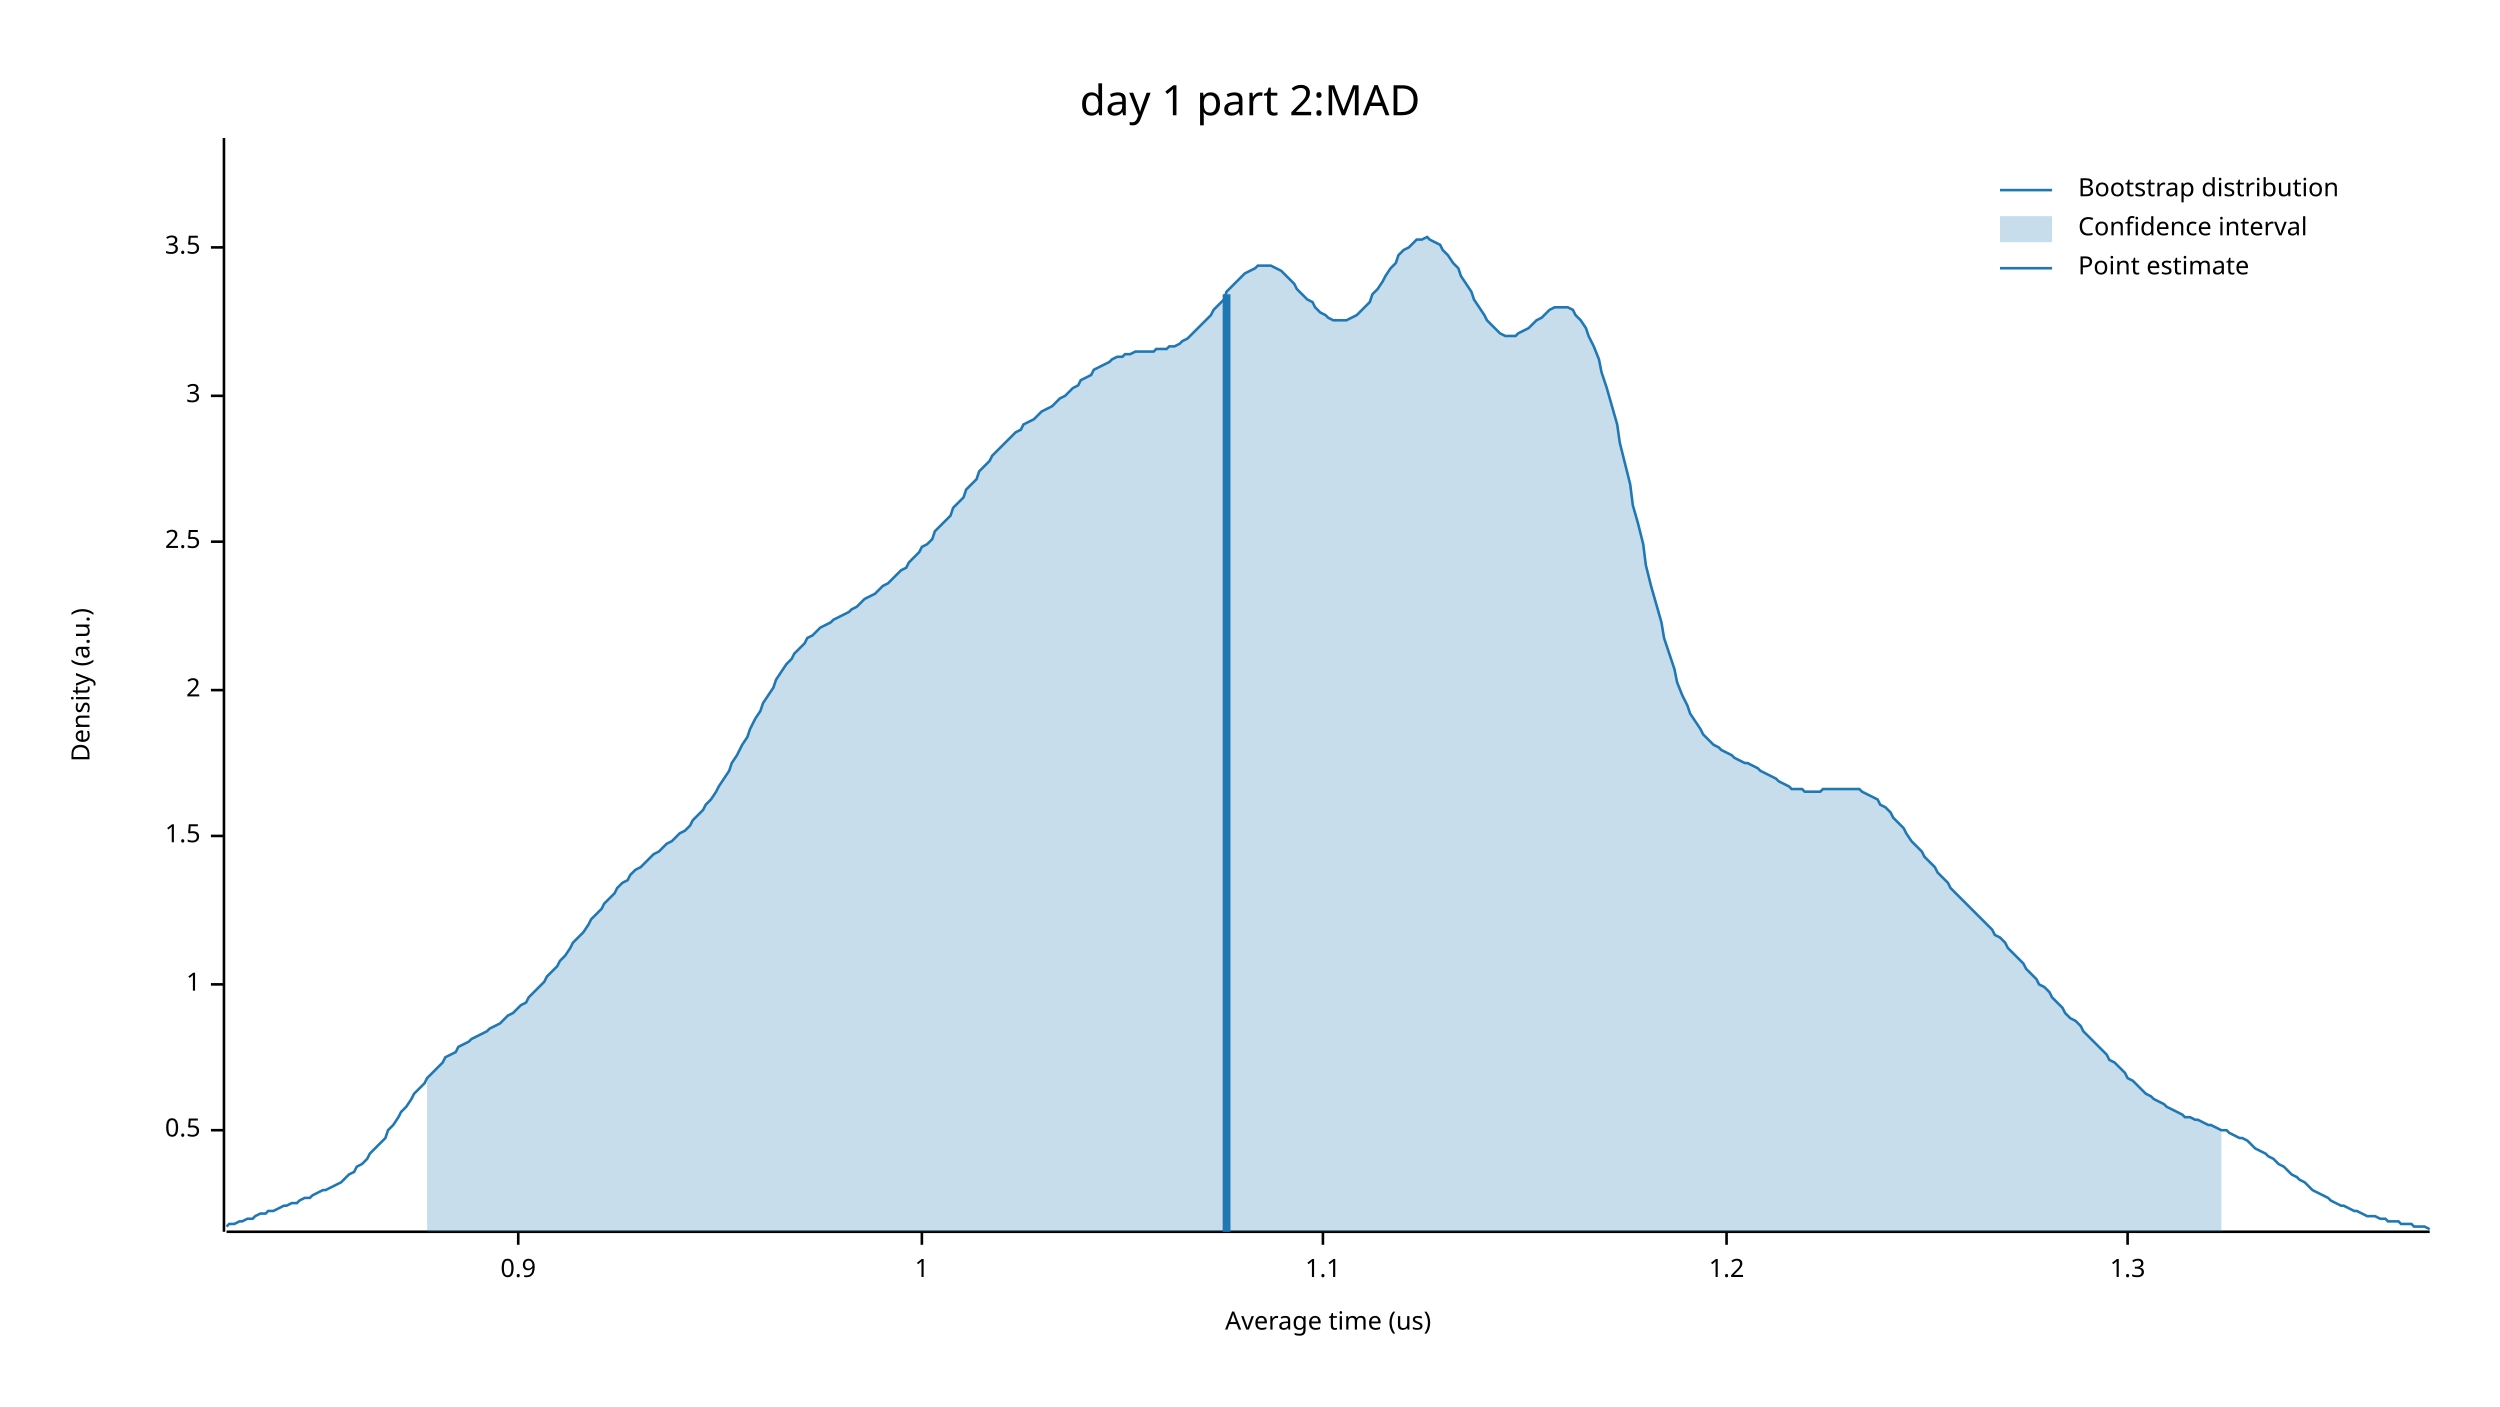
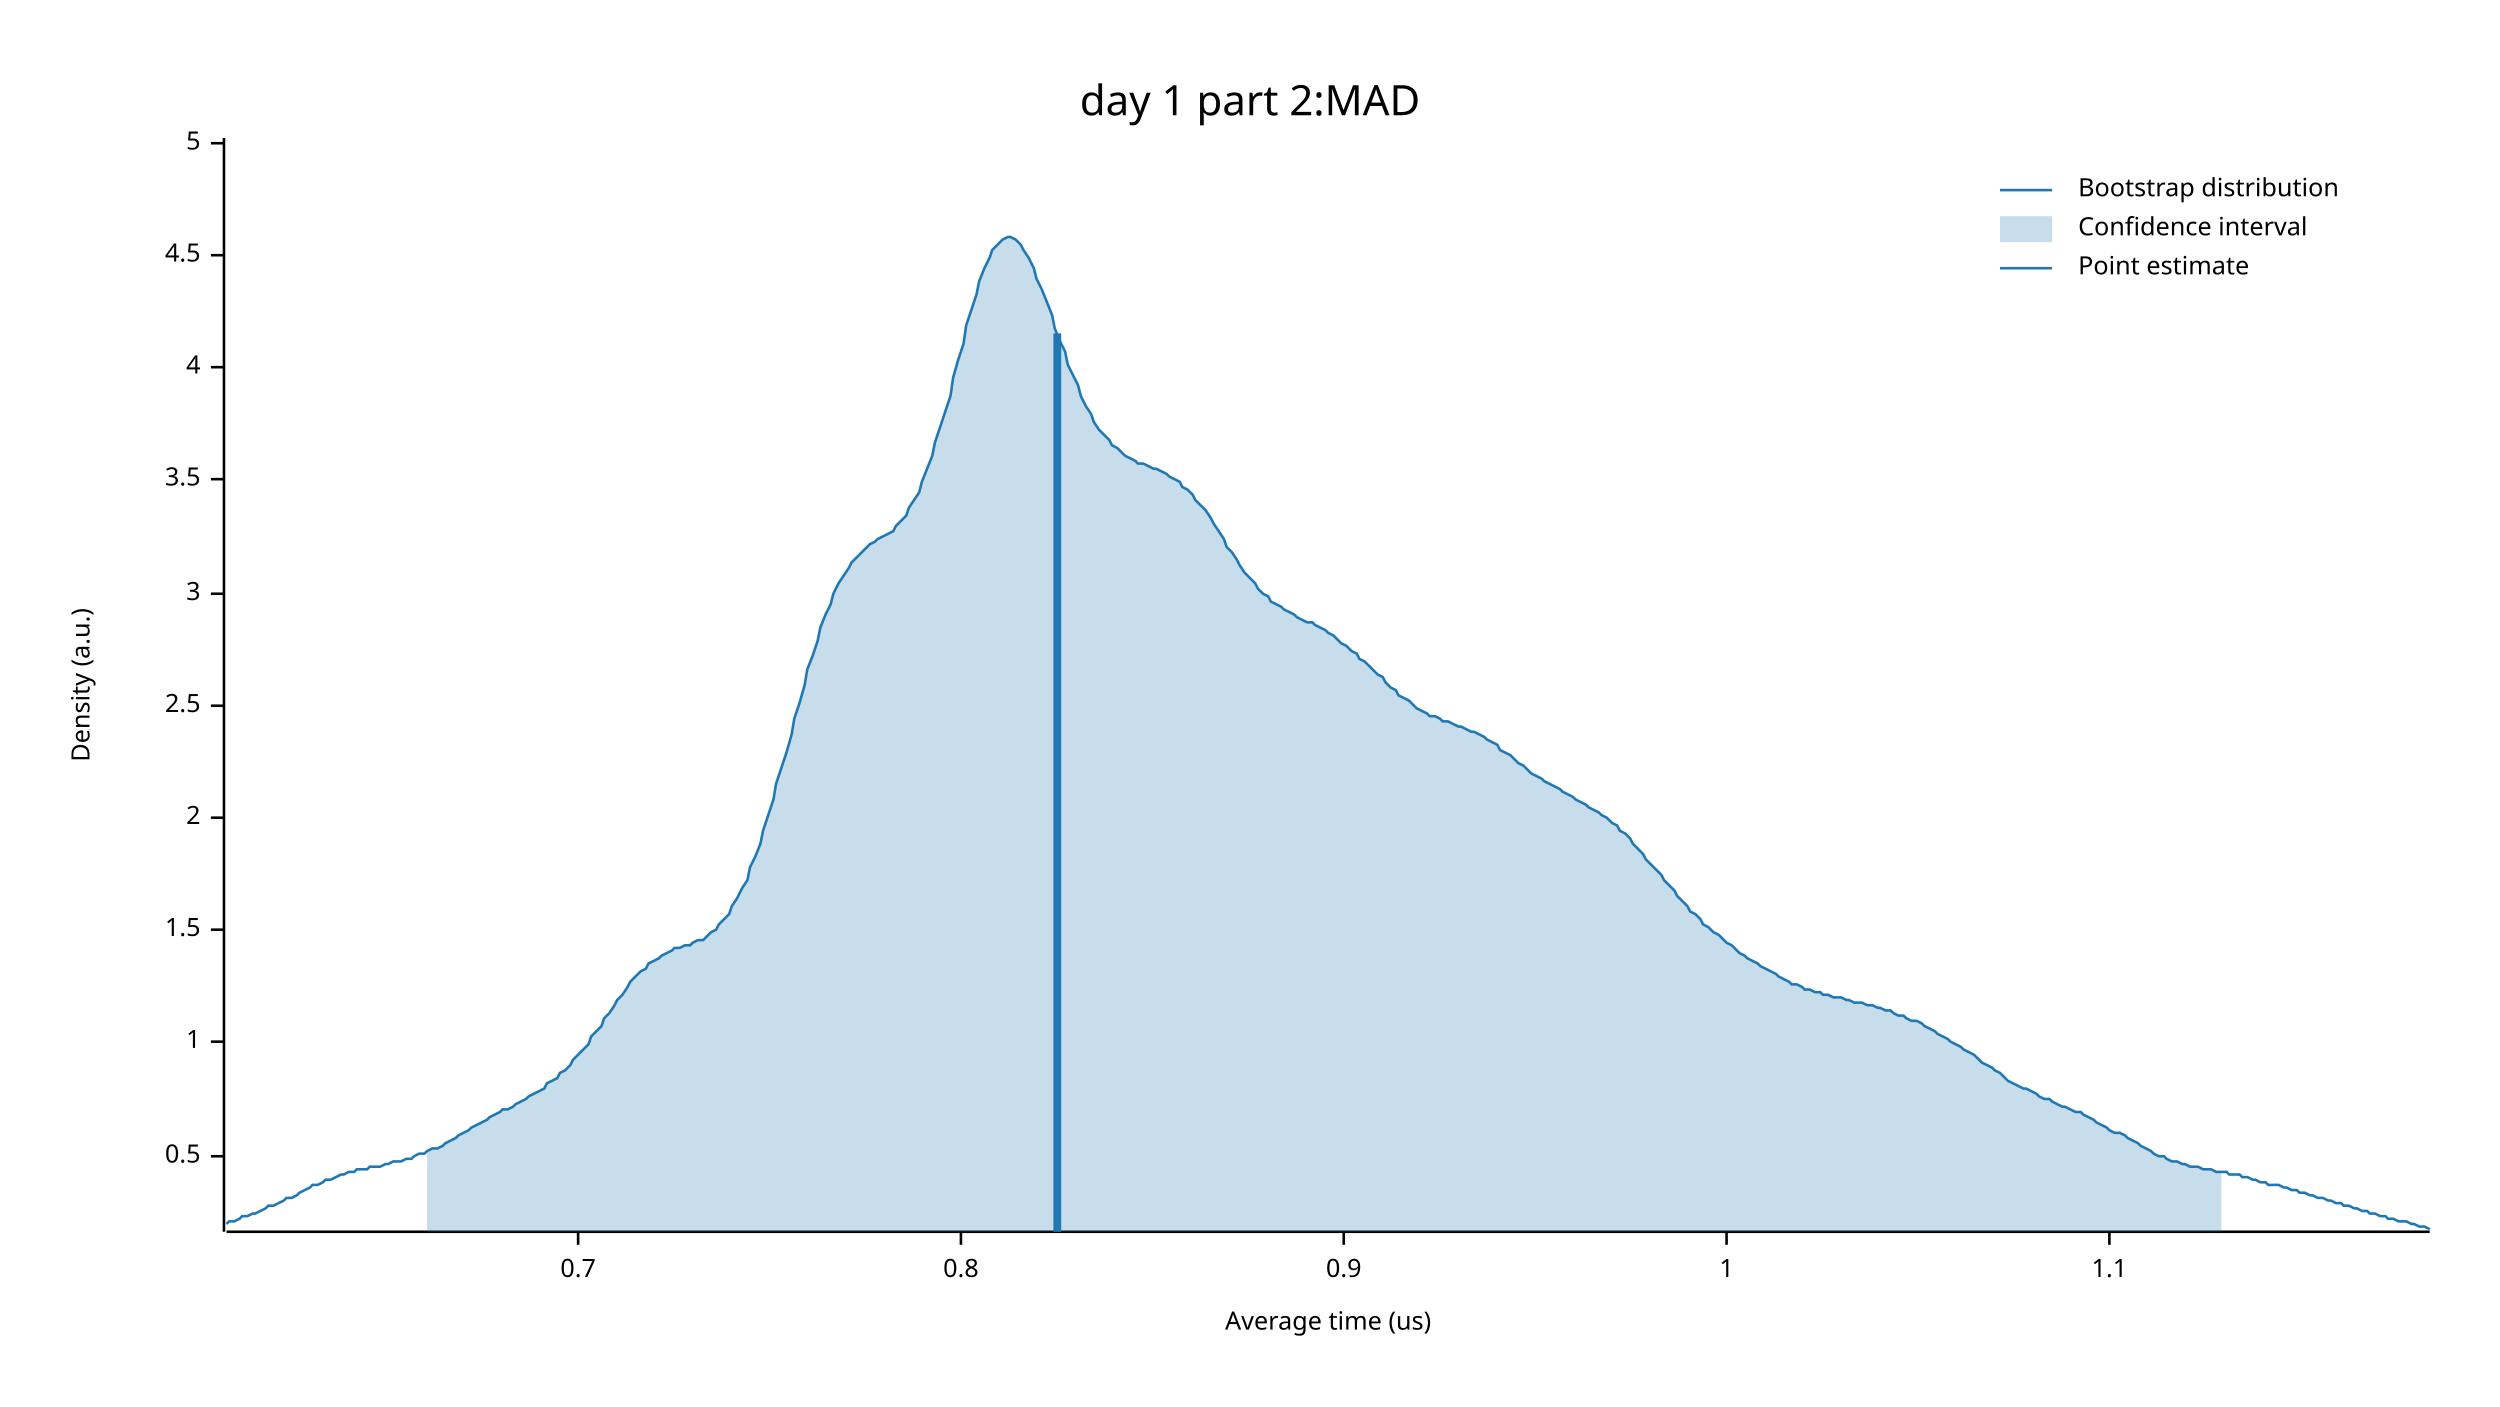
<svg xmlns="http://www.w3.org/2000/svg" width="960" height="540" viewBox="0 0 960 540">
  <text x="480" y="32" dy="0.76em" text-anchor="middle" font-family="sans-serif" font-size="16.129" opacity="1" fill="#000000">
day 1 part 2:MAD
</text>
  <text x="27" y="263" dy="0.76em" text-anchor="middle" font-family="sans-serif" font-size="9.677" opacity="1" fill="#000000" transform="rotate(270, 27, 263)">
Density (a.u.)
</text>
  <text x="510" y="513" dy="-0.5ex" text-anchor="middle" font-family="sans-serif" font-size="9.677" opacity="1" fill="#000000">
Average time (us)
</text>
  <polyline fill="none" opacity="1" stroke="#000000" stroke-width="1" points="86,53 86,473 " />
-   <text x="77" y="434" dy="0.5ex" text-anchor="end" font-family="sans-serif" font-size="9.677" opacity="1" fill="#000000">
+   <text x="77" y="444" dy="0.5ex" text-anchor="end" font-family="sans-serif" font-size="9.677" opacity="1" fill="#000000">
0.5
</text>
-   <polyline fill="none" opacity="1" stroke="#000000" stroke-width="1" points="81,434 86,434 " />
-   <text x="77" y="378" dy="0.5ex" text-anchor="end" font-family="sans-serif" font-size="9.677" opacity="1" fill="#000000">
+   <polyline fill="none" opacity="1" stroke="#000000" stroke-width="1" points="81,444 86,444 " />
+   <text x="77" y="400" dy="0.5ex" text-anchor="end" font-family="sans-serif" font-size="9.677" opacity="1" fill="#000000">
1
</text>
-   <polyline fill="none" opacity="1" stroke="#000000" stroke-width="1" points="81,378 86,378 " />
-   <text x="77" y="321" dy="0.5ex" text-anchor="end" font-family="sans-serif" font-size="9.677" opacity="1" fill="#000000">
+   <polyline fill="none" opacity="1" stroke="#000000" stroke-width="1" points="81,400 86,400 " />
+   <text x="77" y="357" dy="0.5ex" text-anchor="end" font-family="sans-serif" font-size="9.677" opacity="1" fill="#000000">
1.5
</text>
-   <polyline fill="none" opacity="1" stroke="#000000" stroke-width="1" points="81,321 86,321 " />
-   <text x="77" y="265" dy="0.5ex" text-anchor="end" font-family="sans-serif" font-size="9.677" opacity="1" fill="#000000">
+   <polyline fill="none" opacity="1" stroke="#000000" stroke-width="1" points="81,357 86,357 " />
+   <text x="77" y="314" dy="0.5ex" text-anchor="end" font-family="sans-serif" font-size="9.677" opacity="1" fill="#000000">
2
</text>
-   <polyline fill="none" opacity="1" stroke="#000000" stroke-width="1" points="81,265 86,265 " />
-   <text x="77" y="208" dy="0.5ex" text-anchor="end" font-family="sans-serif" font-size="9.677" opacity="1" fill="#000000">
+   <polyline fill="none" opacity="1" stroke="#000000" stroke-width="1" points="81,314 86,314 " />
+   <text x="77" y="271" dy="0.5ex" text-anchor="end" font-family="sans-serif" font-size="9.677" opacity="1" fill="#000000">
2.5
</text>
-   <polyline fill="none" opacity="1" stroke="#000000" stroke-width="1" points="81,208 86,208 " />
-   <text x="77" y="152" dy="0.5ex" text-anchor="end" font-family="sans-serif" font-size="9.677" opacity="1" fill="#000000">
+   <polyline fill="none" opacity="1" stroke="#000000" stroke-width="1" points="81,271 86,271 " />
+   <text x="77" y="228" dy="0.5ex" text-anchor="end" font-family="sans-serif" font-size="9.677" opacity="1" fill="#000000">
3
</text>
-   <polyline fill="none" opacity="1" stroke="#000000" stroke-width="1" points="81,152 86,152 " />
-   <text x="77" y="95" dy="0.5ex" text-anchor="end" font-family="sans-serif" font-size="9.677" opacity="1" fill="#000000">
+   <polyline fill="none" opacity="1" stroke="#000000" stroke-width="1" points="81,228 86,228 " />
+   <text x="77" y="184" dy="0.5ex" text-anchor="end" font-family="sans-serif" font-size="9.677" opacity="1" fill="#000000">
3.5
</text>
-   <polyline fill="none" opacity="1" stroke="#000000" stroke-width="1" points="81,95 86,95 " />
+   <polyline fill="none" opacity="1" stroke="#000000" stroke-width="1" points="81,184 86,184 " />
+   <text x="77" y="141" dy="0.5ex" text-anchor="end" font-family="sans-serif" font-size="9.677" opacity="1" fill="#000000">
+ 4
+ </text>
+   <polyline fill="none" opacity="1" stroke="#000000" stroke-width="1" points="81,141 86,141 " />
+   <text x="77" y="98" dy="0.5ex" text-anchor="end" font-family="sans-serif" font-size="9.677" opacity="1" fill="#000000">
+ 4.5
+ </text>
+   <polyline fill="none" opacity="1" stroke="#000000" stroke-width="1" points="81,98 86,98 " />
+   <text x="77" y="55" dy="0.5ex" text-anchor="end" font-family="sans-serif" font-size="9.677" opacity="1" fill="#000000">
+ 5
+ </text>
+   <polyline fill="none" opacity="1" stroke="#000000" stroke-width="1" points="81,55 86,55 " />
  <polyline fill="none" opacity="1" stroke="#000000" stroke-width="1" points="87,473 933,473 " />
-   <text x="199" y="483" dy="0.76em" text-anchor="middle" font-family="sans-serif" font-size="9.677" opacity="1" fill="#000000">
+   <text x="222" y="483" dy="0.76em" text-anchor="middle" font-family="sans-serif" font-size="9.677" opacity="1" fill="#000000">
+ 0.7
+ </text>
+   <polyline fill="none" opacity="1" stroke="#000000" stroke-width="1" points="222,473 222,478 " />
+   <text x="369" y="483" dy="0.76em" text-anchor="middle" font-family="sans-serif" font-size="9.677" opacity="1" fill="#000000">
+ 0.8
+ </text>
+   <polyline fill="none" opacity="1" stroke="#000000" stroke-width="1" points="369,473 369,478 " />
+   <text x="516" y="483" dy="0.76em" text-anchor="middle" font-family="sans-serif" font-size="9.677" opacity="1" fill="#000000">
0.9
</text>
-   <polyline fill="none" opacity="1" stroke="#000000" stroke-width="1" points="199,473 199,478 " />
-   <text x="354" y="483" dy="0.76em" text-anchor="middle" font-family="sans-serif" font-size="9.677" opacity="1" fill="#000000">
+   <polyline fill="none" opacity="1" stroke="#000000" stroke-width="1" points="516,473 516,478 " />
+   <text x="663" y="483" dy="0.76em" text-anchor="middle" font-family="sans-serif" font-size="9.677" opacity="1" fill="#000000">
1
</text>
-   <polyline fill="none" opacity="1" stroke="#000000" stroke-width="1" points="354,473 354,478 " />
-   <text x="508" y="483" dy="0.76em" text-anchor="middle" font-family="sans-serif" font-size="9.677" opacity="1" fill="#000000">
+   <polyline fill="none" opacity="1" stroke="#000000" stroke-width="1" points="663,473 663,478 " />
+   <text x="810" y="483" dy="0.76em" text-anchor="middle" font-family="sans-serif" font-size="9.677" opacity="1" fill="#000000">
1.1
</text>
-   <polyline fill="none" opacity="1" stroke="#000000" stroke-width="1" points="508,473 508,478 " />
-   <text x="663" y="483" dy="0.76em" text-anchor="middle" font-family="sans-serif" font-size="9.677" opacity="1" fill="#000000">
- 1.2
- </text>
-   <polyline fill="none" opacity="1" stroke="#000000" stroke-width="1" points="663,473 663,478 " />
-   <text x="817" y="483" dy="0.76em" text-anchor="middle" font-family="sans-serif" font-size="9.677" opacity="1" fill="#000000">
- 1.3
- </text>
-   <polyline fill="none" opacity="1" stroke="#000000" stroke-width="1" points="817,473 817,478 " />
-   <polyline fill="none" opacity="1" stroke="#1F78B4" stroke-width="1" points="87,471 88,470 90,470 92,469 93,469 95,468 97,468 98,467 100,466 102,466 103,465 105,465 107,464 109,463 110,463 112,462 114,462 115,461 117,460 119,460 120,459 122,458 124,457 125,457 127,456 129,455 131,454 132,453 134,451 136,450 137,448 139,447 141,445 142,443 144,441 146,439 148,437 149,434 151,432 153,429 154,427 156,425 158,422 159,420 161,418 163,416 164,414 166,412 168,410 170,408 171,406 173,405 175,404 176,402 178,401 180,400 181,399 183,398 185,397 187,396 188,395 190,394 192,393 193,392 195,390 197,389 198,388 200,386 202,385 203,383 205,381 207,379 209,377 210,375 212,373 214,371 215,369 217,367 219,364 220,362 222,360 224,358 226,355 227,353 229,351 231,349 232,347 234,345 236,343 237,341 239,339 241,338 242,336 244,334 246,333 248,331 249,330 251,328 253,327 254,326 256,324 258,323 259,322 261,320 263,319 265,317 266,315 268,313 270,311 271,309 273,307 275,304 276,302 278,299 280,296 281,293 283,290 285,286 287,283 288,280 290,276 292,273 293,270 295,267 297,264 298,261 300,258 302,255 304,253 305,251 307,249 309,247 310,245 312,244 314,242 315,241 317,240 319,239 320,238 322,237 324,236 326,235 327,234 329,233 331,231 332,230 334,229 336,228 337,227 339,225 341,224 343,222 344,221 346,219 348,218 349,216 351,214 353,212 354,210 356,209 358,207 359,204 361,202 363,200 365,198 366,195 368,193 370,191 371,188 373,186 375,184 376,181 378,179 380,177 381,175 383,173 385,171 387,169 388,168 390,166 392,165 393,163 395,162 397,161 398,160 400,158 402,157 404,156 405,155 407,153 409,152 410,151 412,149 414,148 415,146 417,145 419,144 420,142 422,141 424,140 426,139 427,138 429,137 431,137 432,136 434,136 436,135 437,135 439,135 441,135 443,135 444,134 446,134 448,134 449,133 451,133 453,132 454,131 456,130 458,128 459,127 461,125 463,123 465,121 466,119 468,117 470,115 471,112 473,110 475,108 476,107 478,105 480,104 482,103 483,102 485,102 487,102 488,102 490,103 492,104 493,105 495,107 497,109 498,111 500,113 502,115 504,116 505,118 507,120 509,121 510,122 512,123 514,123 515,123 517,123 519,122 521,121 522,120 524,118 526,116 527,113 529,111 531,108 532,106 534,103 536,101 537,98 539,96 541,95 543,93 544,92 546,92 548,91 549,92 551,93 553,94 554,96 556,98 558,101 560,103 561,106 563,109 565,112 566,115 568,118 570,121 571,123 573,125 575,127 576,128 578,129 580,129 582,129 583,128 585,127 587,126 588,125 590,123 592,122 593,121 595,119 597,118 599,118 600,118 602,118 604,119 605,121 607,123 609,126 610,129 612,133 614,138 615,143 617,149 619,156 621,163 622,170 624,178 626,186 627,194 629,201 631,209 632,217 634,225 636,232 638,239 639,245 641,251 643,257 644,262 646,267 648,271 649,274 651,277 653,280 654,282 656,284 658,286 660,287 661,288 663,289 665,290 666,291 668,292 670,293 671,293 673,294 675,295 676,296 678,297 680,298 682,299 683,300 685,301 687,302 688,303 690,303 692,303 693,304 695,304 697,304 699,304 700,303 702,303 704,303 705,303 707,303 709,303 710,303 712,303 714,303 715,304 717,305 719,306 721,307 722,309 724,310 726,312 727,314 729,316 731,318 732,320 734,323 736,325 738,327 739,329 741,331 743,333 744,335 746,337 748,339 749,341 751,343 753,345 754,346 756,348 758,350 760,352 761,353 763,355 765,357 766,359 768,360 770,362 771,364 773,366 775,368 777,370 778,372 780,374 782,376 783,378 785,379 787,381 788,383 790,385 792,387 793,389 795,391 797,392 799,394 800,396 802,398 804,400 805,401 807,403 809,405 810,407 812,408 814,410 816,412 817,414 819,415 821,417 822,418 824,420 826,421 827,422 829,423 831,424 832,425 834,426 836,427 838,428 839,429 841,429 843,430 844,430 846,431 848,432 849,432 851,433 853,434 855,434 856,435 858,436 860,437 861,437 863,438 865,440 866,441 868,442 870,443 871,444 873,445 875,447 877,448 878,449 880,451 882,452 883,453 885,454 887,456 888,457 890,458 892,459 894,460 895,461 897,462 899,463 900,463 902,464 904,465 905,465 907,466 909,467 910,467 912,467 914,468 916,468 917,469 919,469 921,469 922,470 924,470 926,470 927,471 929,471 931,471 933,472 " />
-   <polygon opacity="0.25" fill="#1F78B4" points="164,414 166,412 168,410 170,408 171,406 173,405 175,404 176,402 178,401 180,400 181,399 183,398 185,397 187,396 188,395 190,394 192,393 193,392 195,390 197,389 198,388 200,386 202,385 203,383 205,381 207,379 209,377 210,375 212,373 214,371 215,369 217,367 219,364 220,362 222,360 224,358 226,355 227,353 229,351 231,349 232,347 234,345 236,343 237,341 239,339 241,338 242,336 244,334 246,333 248,331 249,330 251,328 253,327 254,326 256,324 258,323 259,322 261,320 263,319 265,317 266,315 268,313 270,311 271,309 273,307 275,304 276,302 278,299 280,296 281,293 283,290 285,286 287,283 288,280 290,276 292,273 293,270 295,267 297,264 298,261 300,258 302,255 304,253 305,251 307,249 309,247 310,245 312,244 314,242 315,241 317,240 319,239 320,238 322,237 324,236 326,235 327,234 329,233 331,231 332,230 334,229 336,228 337,227 339,225 341,224 343,222 344,221 346,219 348,218 349,216 351,214 353,212 354,210 356,209 358,207 359,204 361,202 363,200 365,198 366,195 368,193 370,191 371,188 373,186 375,184 376,181 378,179 380,177 381,175 383,173 385,171 387,169 388,168 390,166 392,165 393,163 395,162 397,161 398,160 400,158 402,157 404,156 405,155 407,153 409,152 410,151 412,149 414,148 415,146 417,145 419,144 420,142 422,141 424,140 426,139 427,138 429,137 431,137 432,136 434,136 436,135 437,135 439,135 441,135 443,135 444,134 446,134 448,134 449,133 451,133 453,132 454,131 456,130 458,128 459,127 461,125 463,123 465,121 466,119 468,117 470,115 471,112 473,110 475,108 476,107 478,105 480,104 482,103 483,102 485,102 487,102 488,102 490,103 492,104 493,105 495,107 497,109 498,111 500,113 502,115 504,116 505,118 507,120 509,121 510,122 512,123 514,123 515,123 517,123 519,122 521,121 522,120 524,118 526,116 527,113 529,111 531,108 532,106 534,103 536,101 537,98 539,96 541,95 543,93 544,92 546,92 548,91 549,92 551,93 553,94 554,96 556,98 558,101 560,103 561,106 563,109 565,112 566,115 568,118 570,121 571,123 573,125 575,127 576,128 578,129 580,129 582,129 583,128 585,127 587,126 588,125 590,123 592,122 593,121 595,119 597,118 599,118 600,118 602,118 604,119 605,121 607,123 609,126 610,129 612,133 614,138 615,143 617,149 619,156 621,163 622,170 624,178 626,186 627,194 629,201 631,209 632,217 634,225 636,232 638,239 639,245 641,251 643,257 644,262 646,267 648,271 649,274 651,277 653,280 654,282 656,284 658,286 660,287 661,288 663,289 665,290 666,291 668,292 670,293 671,293 673,294 675,295 676,296 678,297 680,298 682,299 683,300 685,301 687,302 688,303 690,303 692,303 693,304 695,304 697,304 699,304 700,303 702,303 704,303 705,303 707,303 709,303 710,303 712,303 714,303 715,304 717,305 719,306 721,307 722,309 724,310 726,312 727,314 729,316 731,318 732,320 734,323 736,325 738,327 739,329 741,331 743,333 744,335 746,337 748,339 749,341 751,343 753,345 754,346 756,348 758,350 760,352 761,353 763,355 765,357 766,359 768,360 770,362 771,364 773,366 775,368 777,370 778,372 780,374 782,376 783,378 785,379 787,381 788,383 790,385 792,387 793,389 795,391 797,392 799,394 800,396 802,398 804,400 805,401 807,403 809,405 810,407 812,408 814,410 816,412 817,414 819,415 821,417 822,418 824,420 826,421 827,422 829,423 831,424 832,425 834,426 836,427 838,428 839,429 841,429 843,430 844,430 846,431 848,432 849,432 851,433 853,434 853,473 164,473 " />
-   <polyline fill="none" opacity="1" stroke="#1F78B4" stroke-width="3" points="471,473 471,113 " />
+   <polyline fill="none" opacity="1" stroke="#000000" stroke-width="1" points="810,473 810,478 " />
+   <polyline fill="none" opacity="1" stroke="#1F78B4" stroke-width="1" points="87,470 88,469 90,469 92,468 93,467 95,467 97,466 98,466 100,465 102,464 103,463 105,463 107,462 109,461 110,460 112,460 114,459 115,458 117,457 119,456 120,455 122,455 124,454 125,453 127,453 129,452 131,451 132,451 134,450 136,450 137,449 139,449 141,449 142,448 144,448 146,448 148,447 149,447 151,446 153,446 154,446 156,445 158,445 159,444 161,443 163,443 164,442 166,441 168,441 170,440 171,439 173,438 175,437 176,436 178,435 180,434 181,433 183,432 185,431 187,430 188,429 190,428 192,427 193,426 195,426 197,425 198,424 200,423 202,422 203,421 205,420 207,419 209,418 210,416 212,415 214,414 215,412 217,411 219,409 220,407 222,405 224,403 226,401 227,398 229,396 231,394 232,391 234,389 236,386 237,384 239,382 241,379 242,377 244,375 246,373 248,372 249,370 251,369 253,368 254,367 256,366 258,365 259,364 261,364 263,363 265,363 266,362 268,361 270,361 271,360 273,358 275,357 276,355 278,353 280,351 281,348 283,345 285,341 287,338 288,333 290,329 292,324 293,319 295,313 297,307 298,301 300,295 302,289 304,282 305,276 307,270 309,263 310,257 312,252 314,246 315,241 317,236 319,232 320,228 322,224 324,221 326,218 327,216 329,214 331,212 332,211 334,209 336,208 337,207 339,206 341,205 343,204 344,202 346,200 348,198 349,195 351,192 353,189 354,185 356,180 358,175 359,170 361,164 363,158 365,152 366,145 368,138 370,132 371,125 373,119 375,113 376,108 378,103 380,99 381,96 383,94 385,92 387,91 388,91 390,92 392,94 393,96 395,99 397,103 398,107 400,111 402,116 404,121 405,126 407,131 409,135 410,140 412,144 414,148 415,152 417,156 419,159 420,162 422,165 424,167 426,169 427,171 429,172 431,174 432,175 434,176 436,177 437,178 439,178 441,179 443,180 444,180 446,181 448,182 449,183 451,184 453,185 454,187 456,188 458,190 459,192 461,194 463,196 465,199 466,201 468,204 470,207 471,210 473,212 475,215 476,217 478,220 480,222 482,224 483,226 485,228 487,229 488,231 490,232 492,233 493,234 495,235 497,236 498,237 500,238 502,239 504,239 505,240 507,241 509,242 510,243 512,244 514,246 515,247 517,248 519,250 521,251 522,253 524,254 526,256 527,257 529,259 531,260 532,262 534,264 536,265 537,267 539,268 541,269 543,271 544,272 546,273 548,274 549,275 551,275 553,276 554,277 556,277 558,278 560,279 561,279 563,280 565,281 566,281 568,282 570,283 571,284 573,285 575,286 576,288 578,289 580,290 582,292 583,293 585,294 587,296 588,297 590,298 592,299 593,300 595,301 597,302 599,303 600,304 602,305 604,306 605,307 607,308 609,309 610,310 612,311 614,312 615,313 617,314 619,316 621,317 622,319 624,320 626,322 627,324 629,326 631,328 632,330 634,332 636,334 638,336 639,338 641,340 643,342 644,344 646,346 648,348 649,350 651,351 653,353 654,355 656,356 658,358 660,359 661,360 663,362 665,363 666,364 668,366 670,367 671,368 673,369 675,370 676,371 678,372 680,373 682,374 683,375 685,376 687,377 688,378 690,378 692,379 693,380 695,380 697,381 699,381 700,382 702,382 704,383 705,383 707,383 709,384 710,384 712,385 714,385 715,385 717,386 719,386 721,387 722,387 724,388 726,388 727,389 729,390 731,390 732,391 734,392 736,392 738,393 739,394 741,395 743,396 744,397 746,398 748,399 749,400 751,401 753,402 754,403 756,404 758,405 760,407 761,408 763,409 765,410 766,411 768,412 770,414 771,415 773,416 775,417 777,418 778,418 780,419 782,420 783,421 785,422 787,422 788,423 790,424 792,425 793,425 795,426 797,427 799,427 800,428 802,429 804,430 805,431 807,432 809,433 810,434 812,435 814,435 816,436 817,437 819,438 821,439 822,440 824,441 826,442 827,443 829,444 831,444 832,445 834,446 836,446 838,447 839,447 841,448 843,448 844,448 846,449 848,449 849,449 851,450 853,450 855,450 856,451 858,451 860,451 861,452 863,452 865,453 866,453 868,454 870,454 871,455 873,455 875,455 877,456 878,456 880,457 882,457 883,458 885,458 887,459 888,459 890,460 892,460 894,461 895,461 897,462 899,462 900,463 902,463 904,464 905,464 907,465 909,465 910,466 912,466 914,467 916,467 917,468 919,468 921,469 922,469 924,469 926,470 927,470 929,471 931,471 933,472 " />
+   <polygon opacity="0.25" fill="#1F78B4" points="164,442 166,441 168,441 170,440 171,439 173,438 175,437 176,436 178,435 180,434 181,433 183,432 185,431 187,430 188,429 190,428 192,427 193,426 195,426 197,425 198,424 200,423 202,422 203,421 205,420 207,419 209,418 210,416 212,415 214,414 215,412 217,411 219,409 220,407 222,405 224,403 226,401 227,398 229,396 231,394 232,391 234,389 236,386 237,384 239,382 241,379 242,377 244,375 246,373 248,372 249,370 251,369 253,368 254,367 256,366 258,365 259,364 261,364 263,363 265,363 266,362 268,361 270,361 271,360 273,358 275,357 276,355 278,353 280,351 281,348 283,345 285,341 287,338 288,333 290,329 292,324 293,319 295,313 297,307 298,301 300,295 302,289 304,282 305,276 307,270 309,263 310,257 312,252 314,246 315,241 317,236 319,232 320,228 322,224 324,221 326,218 327,216 329,214 331,212 332,211 334,209 336,208 337,207 339,206 341,205 343,204 344,202 346,200 348,198 349,195 351,192 353,189 354,185 356,180 358,175 359,170 361,164 363,158 365,152 366,145 368,138 370,132 371,125 373,119 375,113 376,108 378,103 380,99 381,96 383,94 385,92 387,91 388,91 390,92 392,94 393,96 395,99 397,103 398,107 400,111 402,116 404,121 405,126 407,131 409,135 410,140 412,144 414,148 415,152 417,156 419,159 420,162 422,165 424,167 426,169 427,171 429,172 431,174 432,175 434,176 436,177 437,178 439,178 441,179 443,180 444,180 446,181 448,182 449,183 451,184 453,185 454,187 456,188 458,190 459,192 461,194 463,196 465,199 466,201 468,204 470,207 471,210 473,212 475,215 476,217 478,220 480,222 482,224 483,226 485,228 487,229 488,231 490,232 492,233 493,234 495,235 497,236 498,237 500,238 502,239 504,239 505,240 507,241 509,242 510,243 512,244 514,246 515,247 517,248 519,250 521,251 522,253 524,254 526,256 527,257 529,259 531,260 532,262 534,264 536,265 537,267 539,268 541,269 543,271 544,272 546,273 548,274 549,275 551,275 553,276 554,277 556,277 558,278 560,279 561,279 563,280 565,281 566,281 568,282 570,283 571,284 573,285 575,286 576,288 578,289 580,290 582,292 583,293 585,294 587,296 588,297 590,298 592,299 593,300 595,301 597,302 599,303 600,304 602,305 604,306 605,307 607,308 609,309 610,310 612,311 614,312 615,313 617,314 619,316 621,317 622,319 624,320 626,322 627,324 629,326 631,328 632,330 634,332 636,334 638,336 639,338 641,340 643,342 644,344 646,346 648,348 649,350 651,351 653,353 654,355 656,356 658,358 660,359 661,360 663,362 665,363 666,364 668,366 670,367 671,368 673,369 675,370 676,371 678,372 680,373 682,374 683,375 685,376 687,377 688,378 690,378 692,379 693,380 695,380 697,381 699,381 700,382 702,382 704,383 705,383 707,383 709,384 710,384 712,385 714,385 715,385 717,386 719,386 721,387 722,387 724,388 726,388 727,389 729,390 731,390 732,391 734,392 736,392 738,393 739,394 741,395 743,396 744,397 746,398 748,399 749,400 751,401 753,402 754,403 756,404 758,405 760,407 761,408 763,409 765,410 766,411 768,412 770,414 771,415 773,416 775,417 777,418 778,418 780,419 782,420 783,421 785,422 787,422 788,423 790,424 792,425 793,425 795,426 797,427 799,427 800,428 802,429 804,430 805,431 807,432 809,433 810,434 812,435 814,435 816,436 817,437 819,438 821,439 822,440 824,441 826,442 827,443 829,444 831,444 832,445 834,446 836,446 838,447 839,447 841,448 843,448 844,448 846,449 848,449 849,449 851,450 853,450 853,473 164,473 " />
+   <polyline fill="none" opacity="1" stroke="#1F78B4" stroke-width="3" points="406,473 406,128 " />
  <text x="798" y="68" dy="0.76em" text-anchor="start" font-family="sans-serif" font-size="9.677" opacity="1" fill="#000000">
Bootstrap distribution
</text>
  <text x="798" y="83" dy="0.76em" text-anchor="start" font-family="sans-serif" font-size="9.677" opacity="1" fill="#000000">
Confidence interval
</text>
  <text x="798" y="98" dy="0.76em" text-anchor="start" font-family="sans-serif" font-size="9.677" opacity="1" fill="#000000">
Point estimate
</text>
  <polyline fill="none" opacity="1" stroke="#1F78B4" stroke-width="1" points="768,73 788,73 " />
  <rect x="768" y="83" width="20" height="10" opacity="0.25" fill="#1F78B4" stroke="none" />
  <polyline fill="none" opacity="1" stroke="#1F78B4" stroke-width="1" points="768,103 788,103 " />
</svg>
